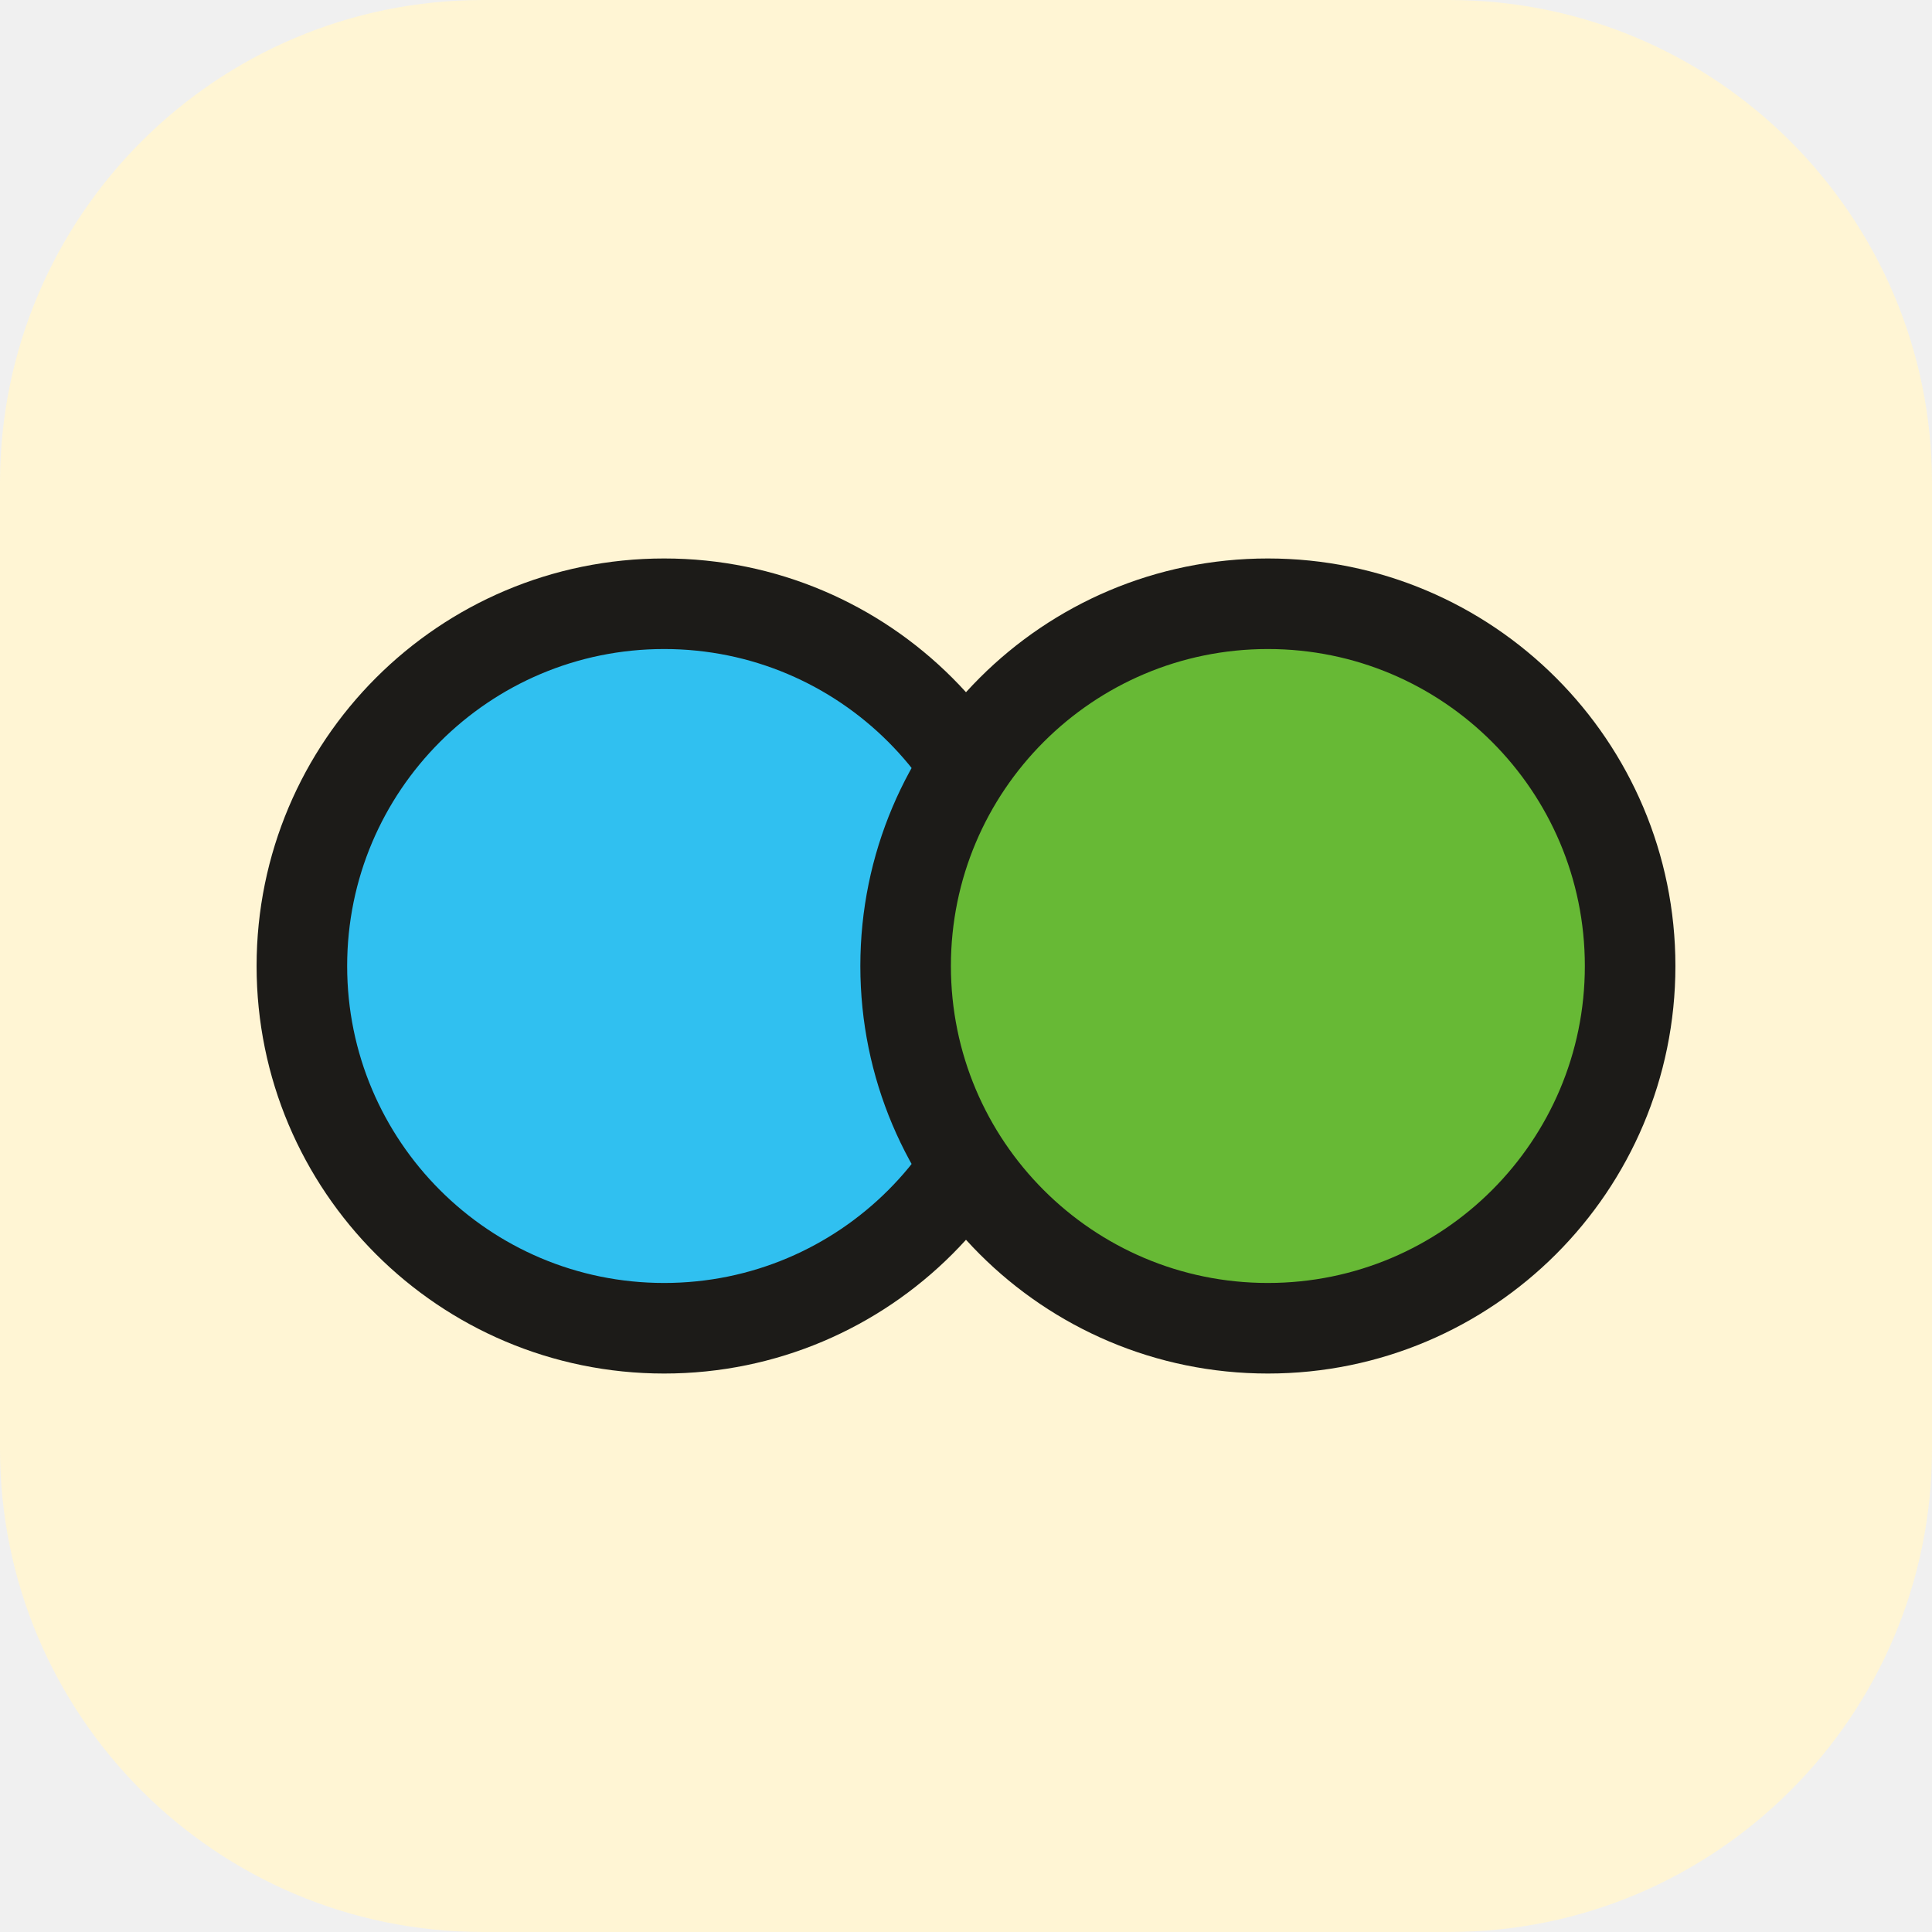
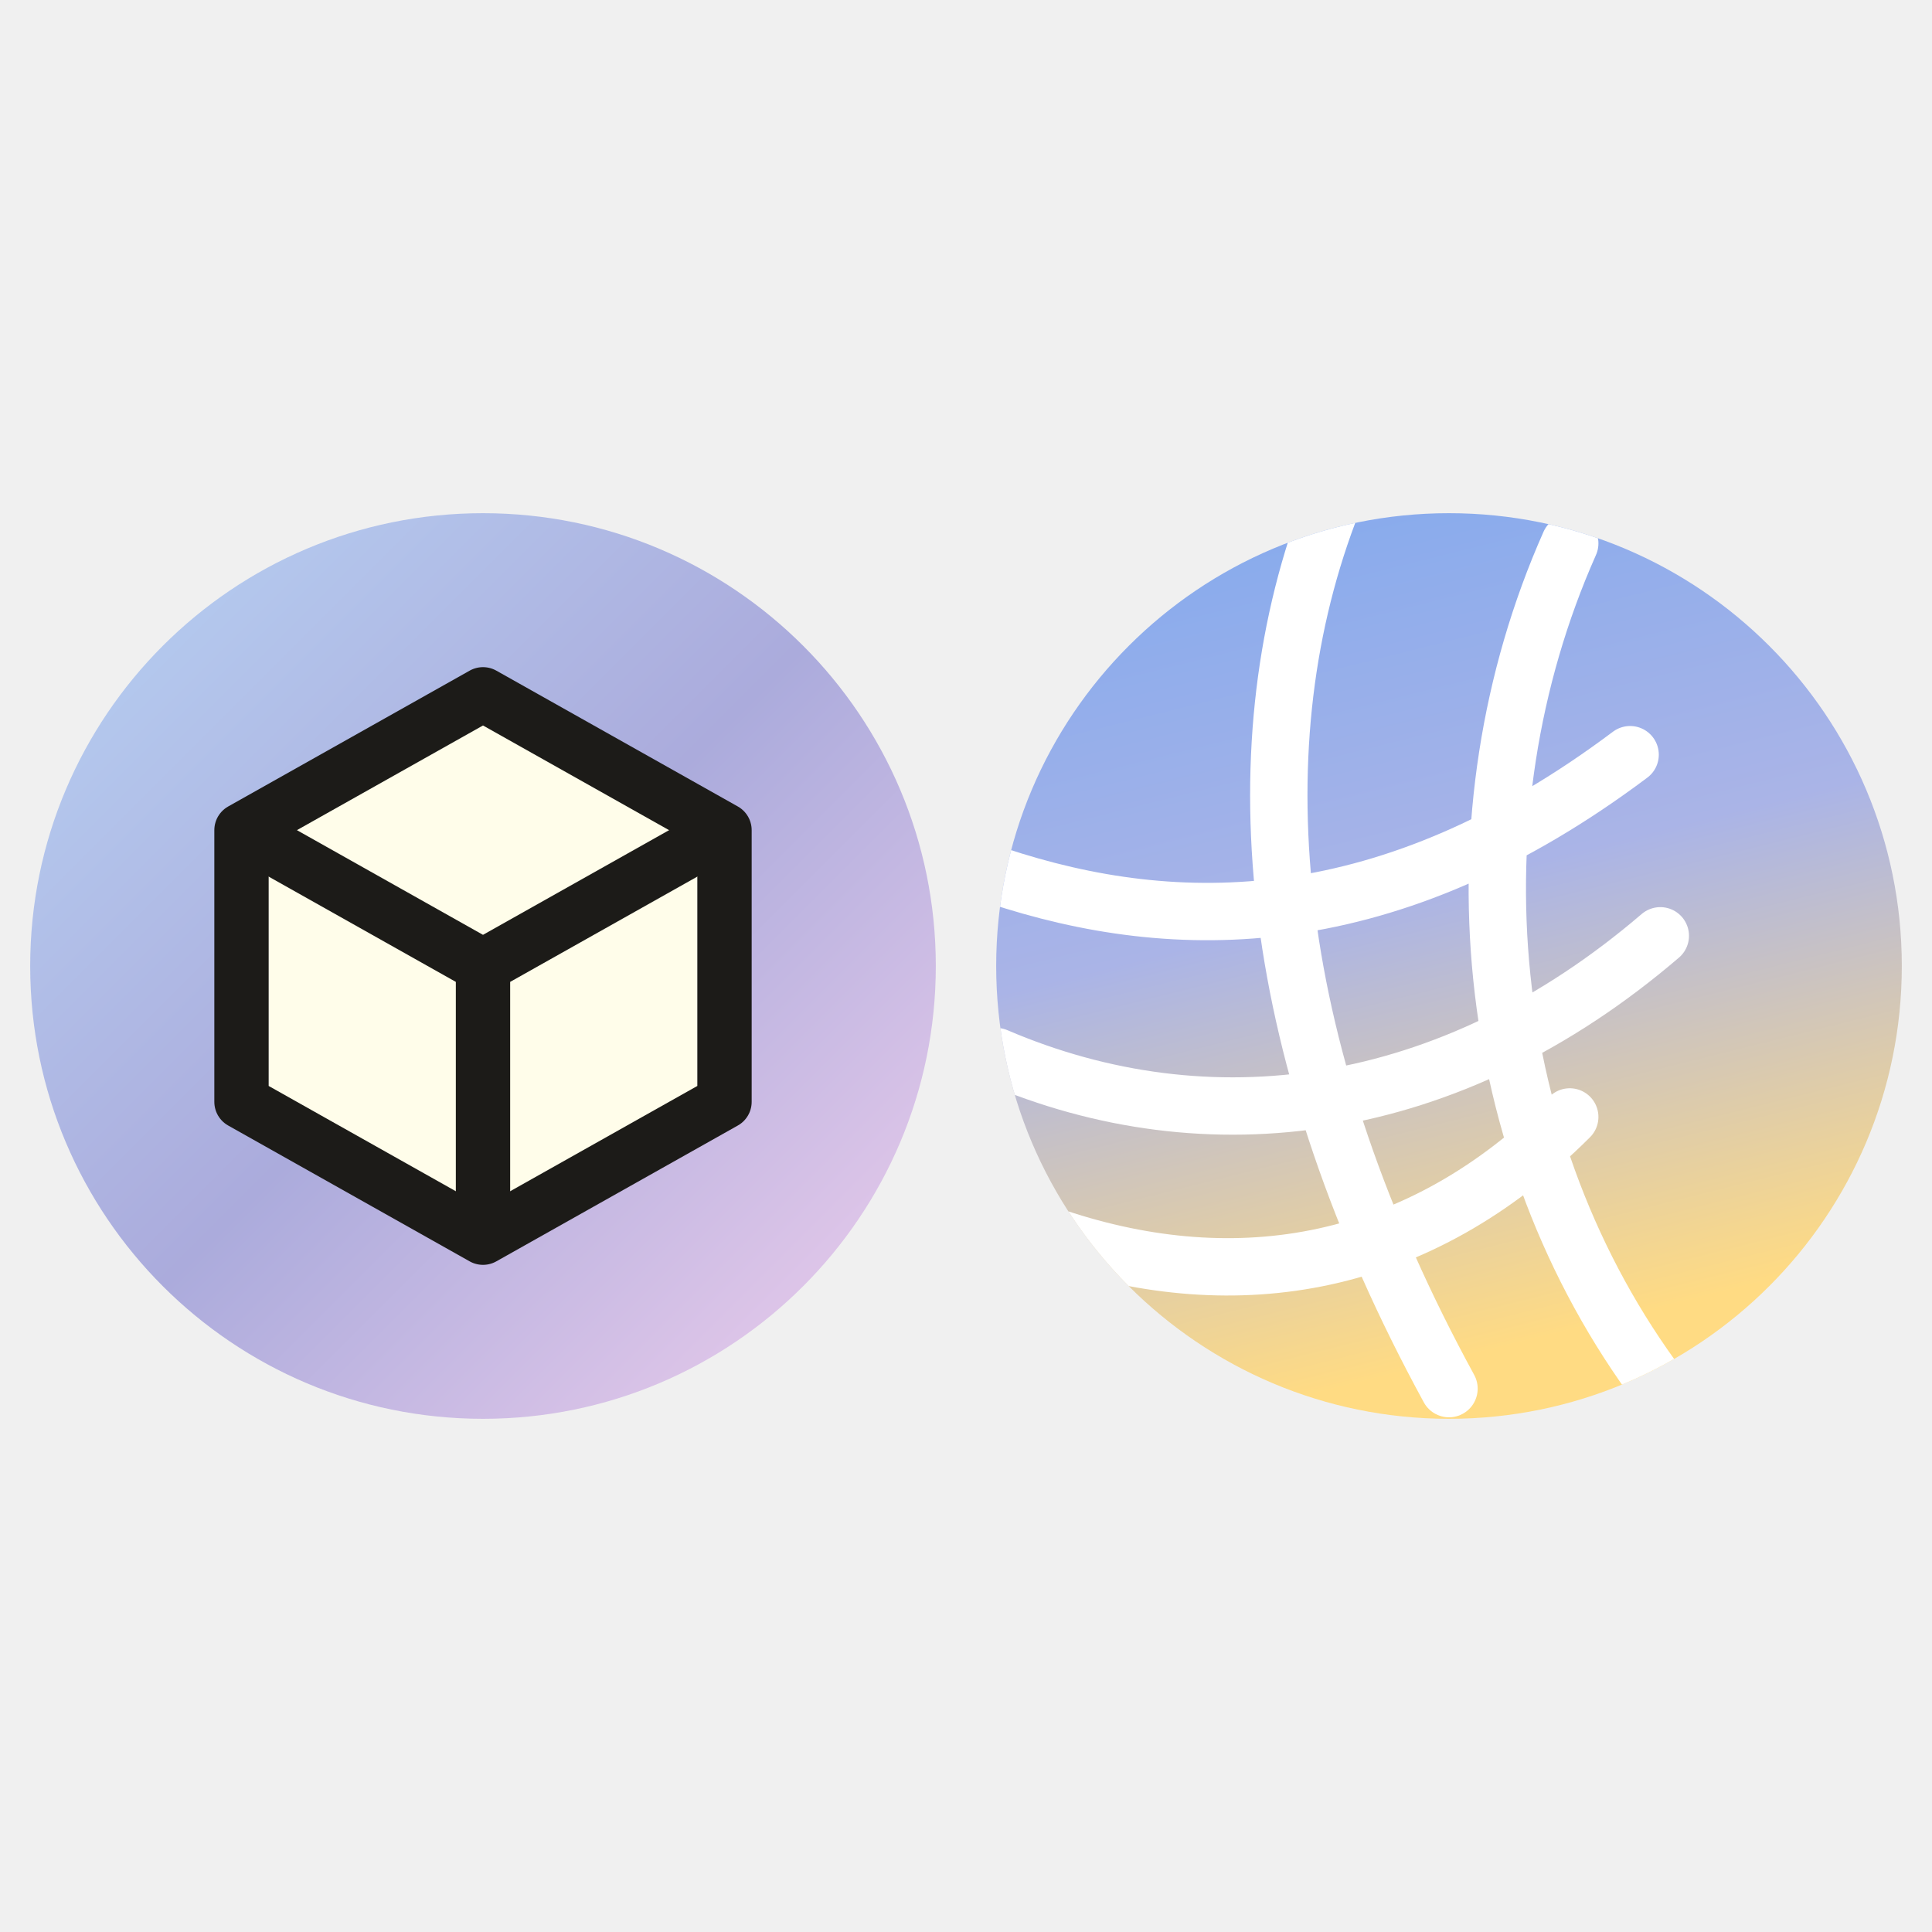
<svg xmlns="http://www.w3.org/2000/svg" viewBox="0 0 64 64">
-   <rect width="64" height="64" rx="16" fill="#fff5d4" />
-   <circle cx="22" cy="32" r="12" fill="#30c0f0" stroke="#1c1b18" stroke-width="3" />
-   <circle cx="42" cy="32" r="12" fill="#67b935" stroke="#1c1b18" stroke-width="3" />
+   <defs>
+     <linearGradient id="c" x1="0" y1="0" x2="1" y2="1">
+       <stop offset="0" stop-color="#b7d3f4" />
+       <stop offset="0.5" stop-color="#ababdc" />
+       <stop offset="1" stop-color="#f1cfed" />
+     </linearGradient>
+     <linearGradient id="y" x1="0" y1="0" x2="0.25" y2="1">
+       <stop offset="0" stop-color="#81a9ee" />
+       <stop offset="0.5" stop-color="#aab4e7" />
+       <stop offset="1" stop-color="#ffdb83" />
+     </linearGradient>
+     <clipPath id="yc">
+       <circle cx="48" cy="32" r="15" />
+     </clipPath>
+   </defs>
+   <circle cx="16" cy="32" r="15" fill="url(#c)" />
+   <path d="M16 23l8 4.5v9L16 41l-8-4.5v-9z" fill="#fffdea" stroke="#1c1b18" stroke-width="1.8" stroke-linejoin="round" />
+   <path d="M16 32l8-4.5M16 32l-8-4.5M16 32v9" stroke="#1c1b18" stroke-width="1.8" fill="none" />
+   <circle cx="48" cy="32" r="15" fill="url(#y)" />
+   <g clip-path="url(#yc)" stroke="#ffffff" stroke-width="1.9" fill="none" stroke-linecap="round">
+     <path d="M33 29c6 2 13 2 21-4M33 35c7 3 15 2 22-4M35 41c6 2 12 1 17-4M44 17c-3 8-2 18 4 29M52 18c-4 9-3 20 3 28" />
+   </g>
</svg>
